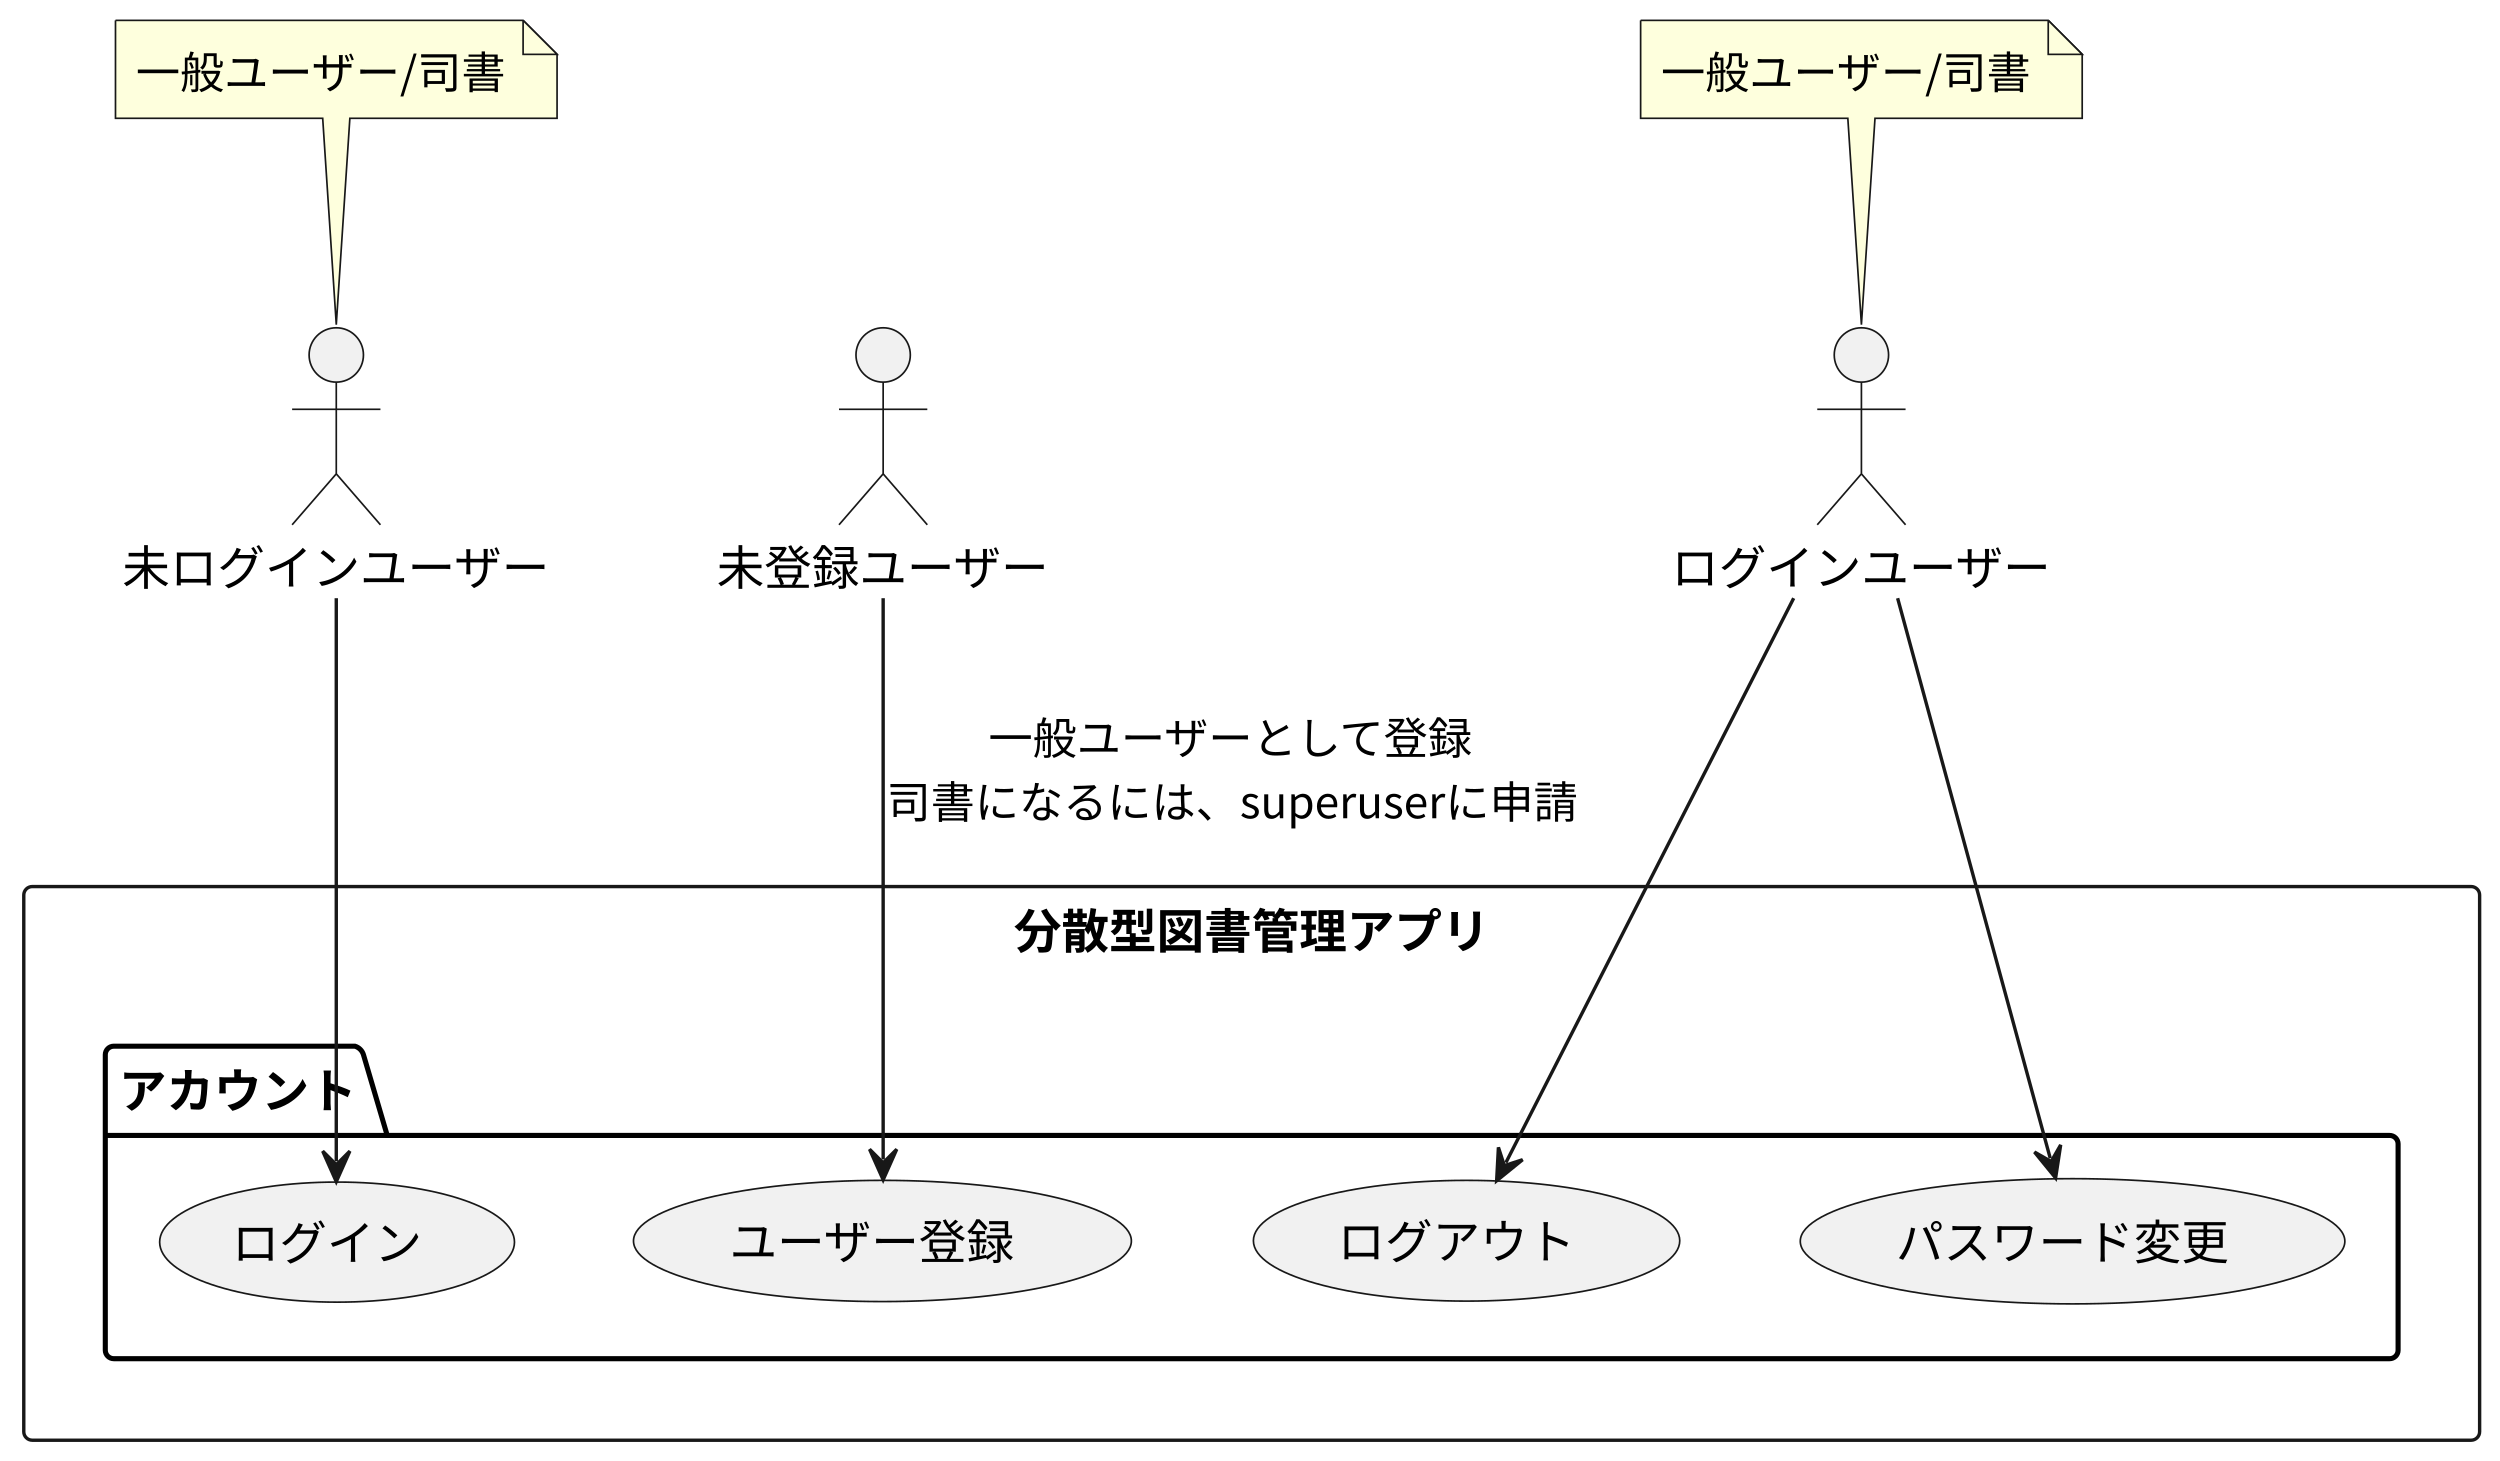
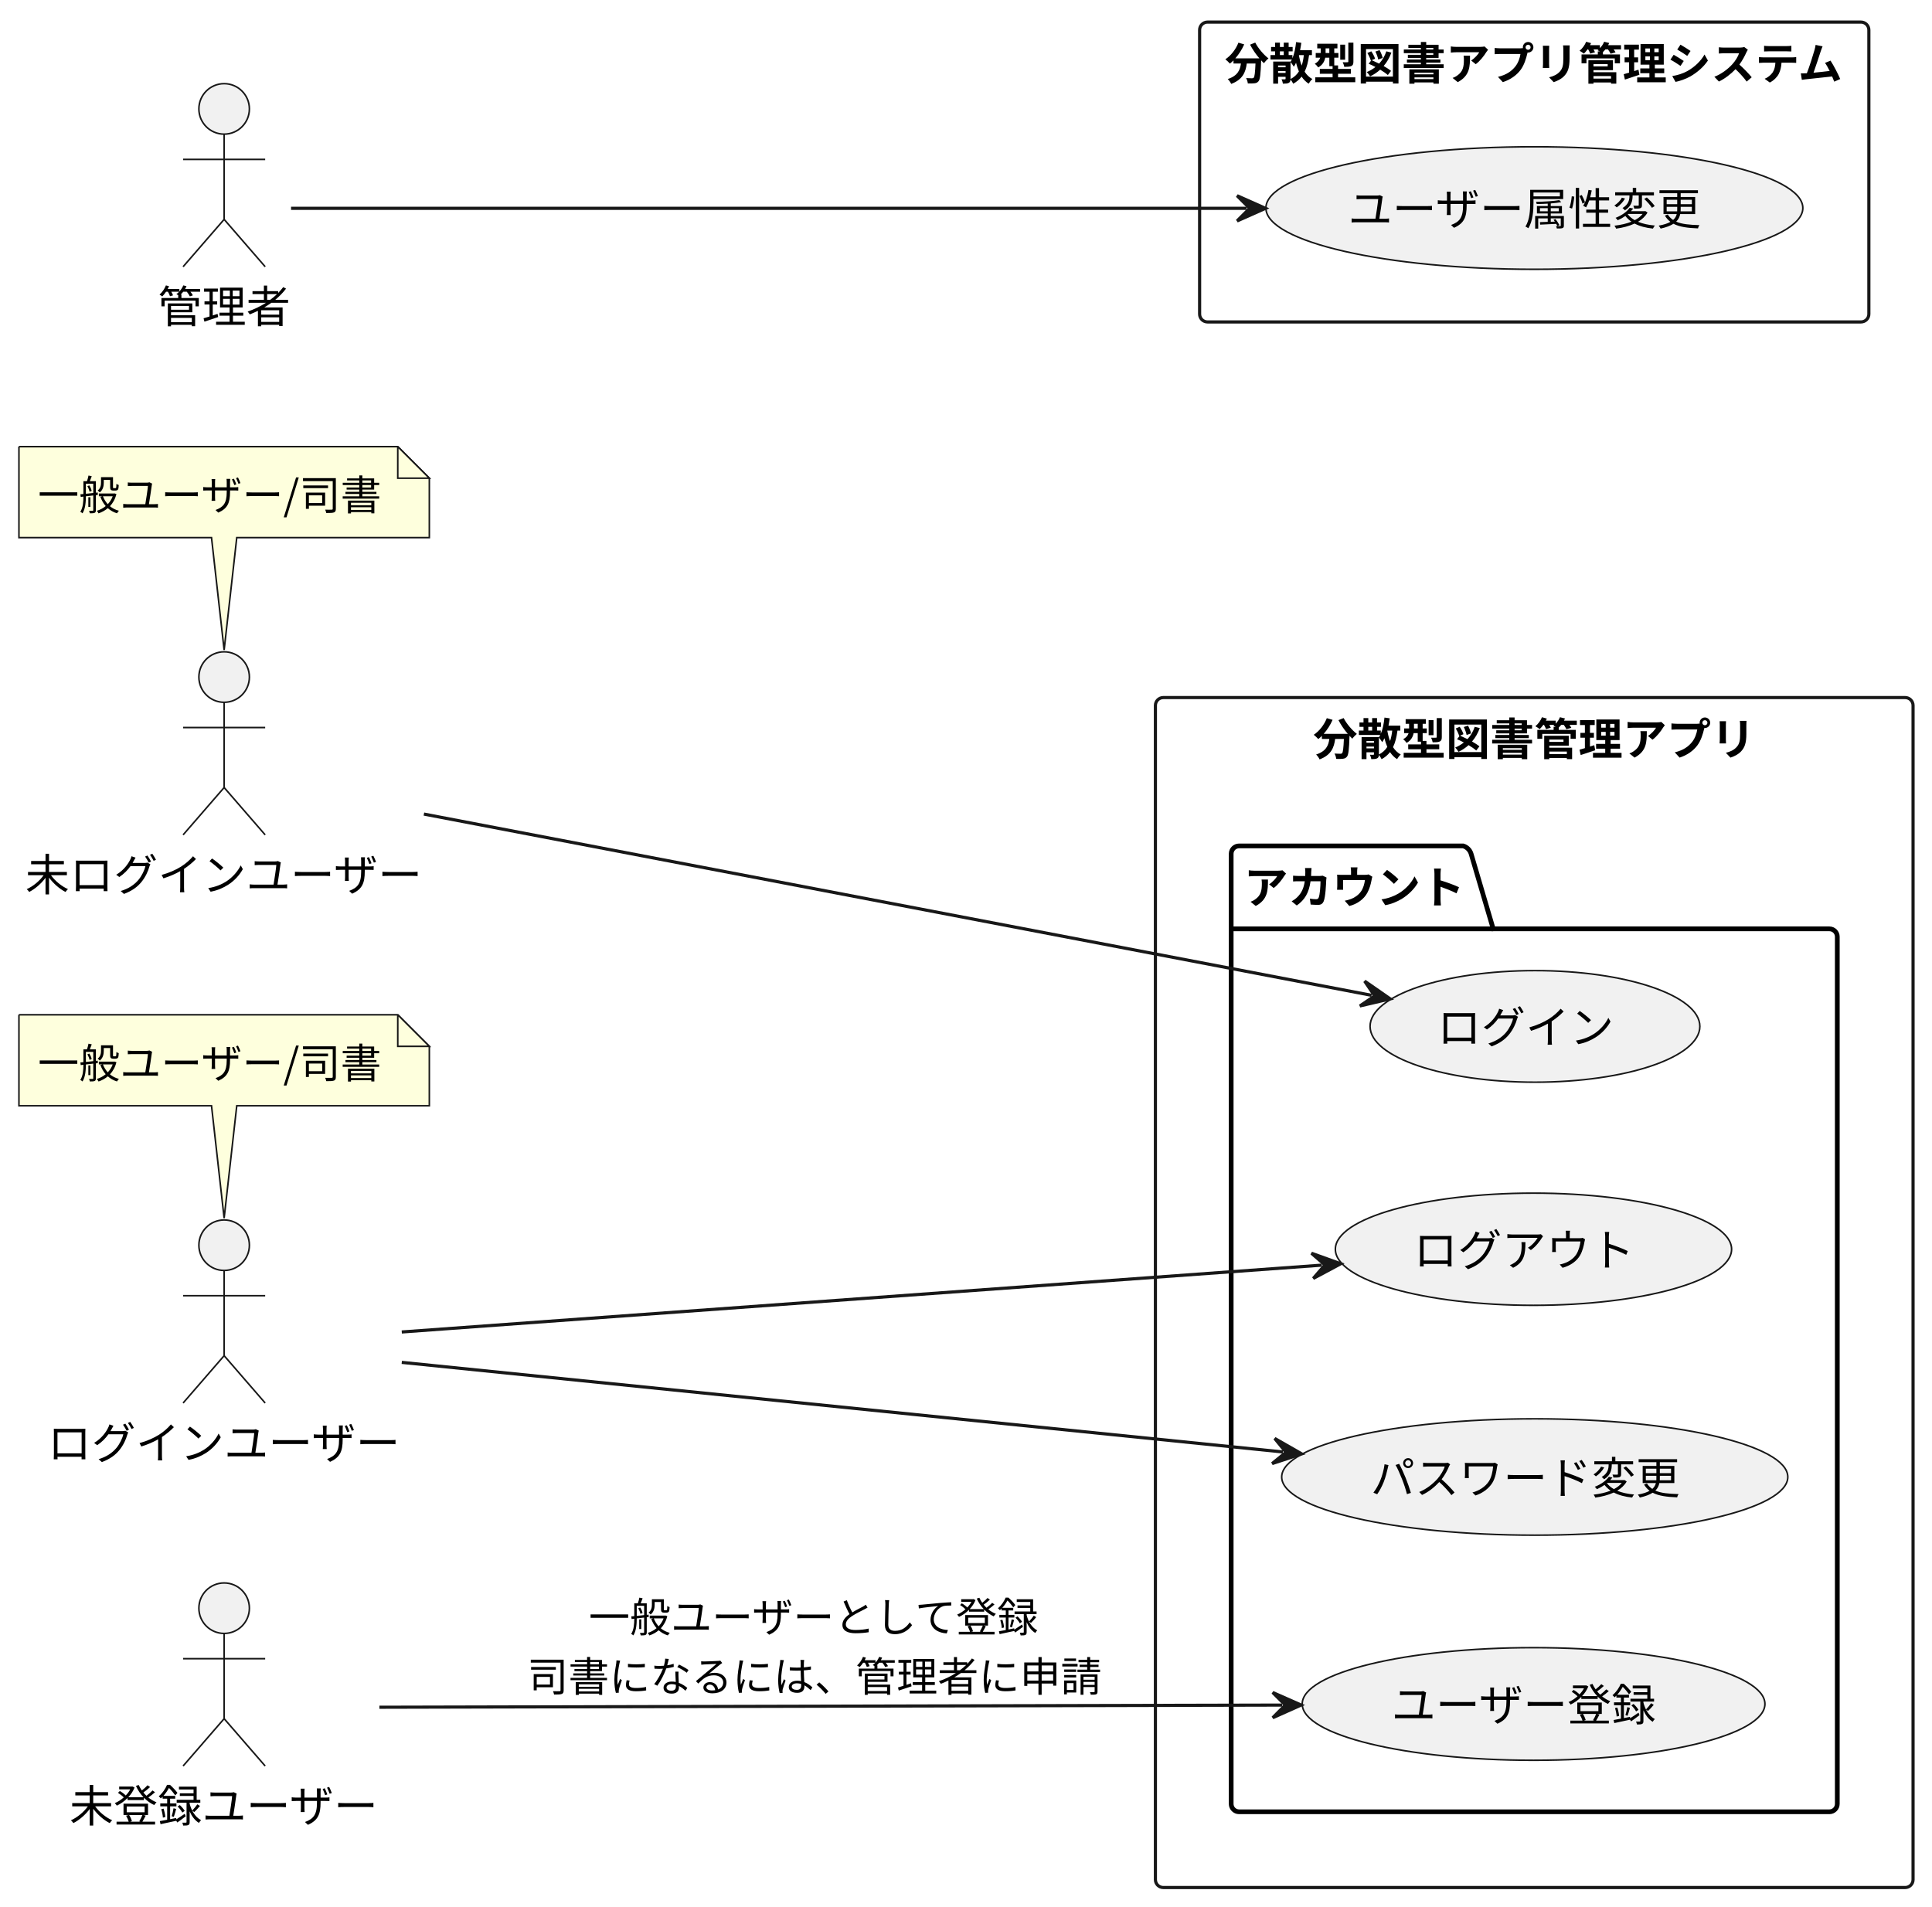
- <svg xmlns="http://www.w3.org/2000/svg" contentStyleType="text/css" height="430px" preserveAspectRatio="none" style="width:736px;height:430px;background:#FFFFFF;" version="1.1" viewBox="0 0 736 430" width="736px" zoomAndPan="magnify">
+ <svg xmlns="http://www.w3.org/2000/svg" contentStyleType="text/css" height="604px" preserveAspectRatio="none" style="width:612px;height:604px;background:#FFFFFF;" version="1.1" viewBox="0 0 612 604" width="612px" zoomAndPan="magnify">
  <defs />
  <g>
    <g id="cluster_分散型図書管理アプリ">
-       <rect fill="none" height="163" rx="2.5" ry="2.5" style="stroke:#181818;stroke-width:1.0;" width="723" x="7" y="261" />
-       <text fill="#000000" font-family="Noto Sans CJK JP" font-size="14" font-weight="bold" lengthAdjust="spacing" textLength="140" x="298.5" y="279.24">分散型図書管理アプリ</text>
+       <rect fill="none" height="377" rx="2.5" ry="2.5" style="stroke:#181818;stroke-width:1.0;" width="240" x="366" y="221" />
+       <text fill="#000000" font-family="Noto Sans CJK JP" font-size="14" font-weight="bold" lengthAdjust="spacing" textLength="140" x="416" y="239.24">分散型図書管理アプリ</text>
    </g>
    <g id="cluster_アカウント">
-       <path d="M33.5,308 L104.5,308 A3.75,3.75 0 0 1 107,310.5 L114,334.272 L703.5,334.272 A2.5,2.5 0 0 1 706,336.772 L706,397.5 A2.5,2.5 0 0 1 703.5,400 L33.5,400 A2.5,2.5 0 0 1 31,397.5 L31,310.5 A2.5,2.5 0 0 1 33.5,308 " fill="none" style="stroke:#000000;stroke-width:1.5;" />
-       <line style="stroke:#000000;stroke-width:1.5;" x1="31" x2="114" y1="334.272" y2="334.272" />
-       <text fill="#000000" font-family="Noto Sans CJK JP" font-size="14" font-weight="bold" lengthAdjust="spacing" textLength="70" x="35" y="326.24">アカウント</text>
+       <path d="M392.5,268 L463.5,268 A3.75,3.75 0 0 1 466,270.5 L473,294.272 L579.5,294.272 A2.5,2.5 0 0 1 582,296.772 L582,571.5 A2.5,2.5 0 0 1 579.5,574 L392.5,574 A2.5,2.5 0 0 1 390,571.5 L390,270.5 A2.5,2.5 0 0 1 392.5,268 " fill="none" style="stroke:#000000;stroke-width:1.5;" />
+       <line style="stroke:#000000;stroke-width:1.5;" x1="390" x2="473" y1="294.272" y2="294.272" />
+       <text fill="#000000" font-family="Noto Sans CJK JP" font-size="14" font-weight="bold" lengthAdjust="spacing" textLength="70" x="394" y="286.24">アカウント</text>
+     </g>
+     <g id="cluster_分散型図書アプリ管理システム">
+       <rect fill="none" height="95" rx="2.5" ry="2.5" style="stroke:#181818;stroke-width:1.0;" width="212" x="380" y="7" />
+       <text fill="#000000" font-family="Noto Sans CJK JP" font-size="14" font-weight="bold" lengthAdjust="spacing" textLength="196" x="388" y="25.24">分散型図書アプリ管理システム</text>
    </g>
    <g id="elem_ユーザー登録">
-       <ellipse cx="259.789" cy="365.342" fill="#F1F1F1" rx="73.289" ry="17.843" style="stroke:#181818;stroke-width:0.5;" />
-       <text fill="#000000" font-family="Noto Sans CJK JP" font-size="14" lengthAdjust="spacing" textLength="84" x="214.789" y="370.712">ユーザー登録</text>
+       <ellipse cx="485.789" cy="539.842" fill="#F1F1F1" rx="73.289" ry="17.843" style="stroke:#181818;stroke-width:0.5;" />
+       <text fill="#000000" font-family="Noto Sans CJK JP" font-size="14" lengthAdjust="spacing" textLength="84" x="440.789" y="545.212">ユーザー登録</text>
    </g>
    <g id="elem_ログイン">
-       <ellipse cx="99.232" cy="365.677" fill="#F1F1F1" rx="52.232" ry="17.677" style="stroke:#181818;stroke-width:0.5;" />
-       <text fill="#000000" font-family="Noto Sans CJK JP" font-size="14" lengthAdjust="spacing" textLength="56" x="68.232" y="371.047">ログイン</text>
+       <ellipse cx="486.232" cy="325.177" fill="#F1F1F1" rx="52.232" ry="17.677" style="stroke:#181818;stroke-width:0.5;" />
+       <text fill="#000000" font-family="Noto Sans CJK JP" font-size="14" lengthAdjust="spacing" textLength="56" x="455.232" y="330.547">ログイン</text>
    </g>
    <g id="elem_ログアウト">
-       <ellipse cx="431.759" cy="365.274" fill="#F1F1F1" rx="62.759" ry="17.773" style="stroke:#181818;stroke-width:0.5;" />
-       <text fill="#000000" font-family="Noto Sans CJK JP" font-size="14" lengthAdjust="spacing" textLength="70" x="393.759" y="370.644">ログアウト</text>
+       <ellipse cx="485.759" cy="395.774" fill="#F1F1F1" rx="62.759" ry="17.773" style="stroke:#181818;stroke-width:0.5;" />
+       <text fill="#000000" font-family="Noto Sans CJK JP" font-size="14" lengthAdjust="spacing" textLength="70" x="447.759" y="401.144">ログアウト</text>
    </g>
    <g id="elem_パスワード変更">
-       <ellipse cx="610.163" cy="365.433" fill="#F1F1F1" rx="80.163" ry="18.433" style="stroke:#181818;stroke-width:0.5;" />
-       <text fill="#000000" font-family="Noto Sans CJK JP" font-size="14" lengthAdjust="spacing" textLength="98" x="558.163" y="370.803">パスワード変更</text>
+       <ellipse cx="486.163" cy="467.933" fill="#F1F1F1" rx="80.163" ry="18.433" style="stroke:#181818;stroke-width:0.5;" />
+       <text fill="#000000" font-family="Noto Sans CJK JP" font-size="14" lengthAdjust="spacing" textLength="98" x="434.163" y="473.303">パスワード変更</text>
+     </g>
+     <g id="elem_ユーザー属性変更">
+       <ellipse cx="486.043" cy="65.909" fill="#F1F1F1" rx="85.043" ry="19.409" style="stroke:#181818;stroke-width:0.5;" />
+       <text fill="#000000" font-family="Noto Sans CJK JP" font-size="14" lengthAdjust="spacing" textLength="112" x="427.043" y="71.279">ユーザー属性変更</text>
    </g>
    <g id="elem_loggedInUser">
-       <ellipse cx="548" cy="104.5" fill="#F1F1F1" rx="8" ry="8" style="stroke:#181818;stroke-width:0.5;" />
-       <path d="M548,112.5 L548,139.5 M535,120.5 L561,120.5 M548,139.5 L535,154.5 M548,139.5 L561,154.5 " fill="none" style="stroke:#181818;stroke-width:0.5;" />
-       <text fill="#000000" font-family="Noto Sans CJK JP" font-size="14" lengthAdjust="spacing" textLength="112" x="492" y="172.24">ログインユーザー</text>
+       <ellipse cx="71" cy="394.5" fill="#F1F1F1" rx="8" ry="8" style="stroke:#181818;stroke-width:0.5;" />
+       <path d="M71,402.5 L71,429.5 M58,410.5 L84,410.5 M71,429.5 L58,444.5 M71,429.5 L84,444.5 " fill="none" style="stroke:#181818;stroke-width:0.5;" />
+       <text fill="#000000" font-family="Noto Sans CJK JP" font-size="14" lengthAdjust="spacing" textLength="112" x="15" y="462.24">ログインユーザー</text>
    </g>
    <g id="elem_unloggedUser">
-       <ellipse cx="99" cy="104.5" fill="#F1F1F1" rx="8" ry="8" style="stroke:#181818;stroke-width:0.5;" />
-       <path d="M99,112.5 L99,139.5 M86,120.5 L112,120.5 M99,139.5 L86,154.5 M99,139.5 L112,154.5 " fill="none" style="stroke:#181818;stroke-width:0.5;" />
-       <text fill="#000000" font-family="Noto Sans CJK JP" font-size="14" lengthAdjust="spacing" textLength="126" x="36" y="172.24">未ログインユーザー</text>
+       <ellipse cx="71" cy="214.5" fill="#F1F1F1" rx="8" ry="8" style="stroke:#181818;stroke-width:0.5;" />
+       <path d="M71,222.5 L71,249.5 M58,230.5 L84,230.5 M71,249.5 L58,264.5 M71,249.5 L84,264.5 " fill="none" style="stroke:#181818;stroke-width:0.5;" />
+       <text fill="#000000" font-family="Noto Sans CJK JP" font-size="14" lengthAdjust="spacing" textLength="126" x="8" y="282.24">未ログインユーザー</text>
    </g>
    <g id="elem_guest">
-       <ellipse cx="260" cy="104.5" fill="#F1F1F1" rx="8" ry="8" style="stroke:#181818;stroke-width:0.5;" />
-       <path d="M260,112.5 L260,139.5 M247,120.5 L273,120.5 M260,139.5 L247,154.5 M260,139.5 L273,154.5 " fill="none" style="stroke:#181818;stroke-width:0.5;" />
-       <text fill="#000000" font-family="Noto Sans CJK JP" font-size="14" lengthAdjust="spacing" textLength="98" x="211" y="172.24">未登録ユーザー</text>
+       <ellipse cx="71" cy="509.5" fill="#F1F1F1" rx="8" ry="8" style="stroke:#181818;stroke-width:0.5;" />
+       <path d="M71,517.5 L71,544.5 M58,525.5 L84,525.5 M71,544.5 L58,559.5 M71,544.5 L84,559.5 " fill="none" style="stroke:#181818;stroke-width:0.5;" />
+       <text fill="#000000" font-family="Noto Sans CJK JP" font-size="14" lengthAdjust="spacing" textLength="98" x="22" y="577.24">未登録ユーザー</text>
    </g>
-     <g id="elem_GMN15">
-       <path d="M34,6 L34,34.824 A0,0 0 0 0 34,34.824 L95,34.824 L99,95.58 L103,34.824 L164,34.824 A0,0 0 0 0 164,34.824 L164,16 L154,6 L34,6 A0,0 0 0 0 34,6 " fill="#FEFFDD" style="stroke:#181818;stroke-width:0.5;" />
-       <path d="M154,6 L154,16 L164,16 L154,6 " fill="#FEFFDD" style="stroke:#181818;stroke-width:0.5;" />
-       <text fill="#000000" font-family="Noto Sans CJK JP" font-size="13" lengthAdjust="spacing" textLength="109" x="40" y="26.08">一般ユーザー/司書</text>
+     <g id="elem_admin">
+       <ellipse cx="71" cy="34.5" fill="#F1F1F1" rx="8" ry="8" style="stroke:#181818;stroke-width:0.5;" />
+       <path d="M71,42.5 L71,69.5 M58,50.5 L84,50.5 M71,69.5 L58,84.5 M71,69.5 L84,84.5 " fill="none" style="stroke:#181818;stroke-width:0.5;" />
+       <text fill="#000000" font-family="Noto Sans CJK JP" font-size="14" lengthAdjust="spacing" textLength="42" x="50" y="102.24">管理者</text>
    </g>
-     <g id="elem_GMN18">
-       <path d="M483,6 L483,34.824 A0,0 0 0 0 483,34.824 L544,34.824 L548,95.58 L552,34.824 L613,34.824 A0,0 0 0 0 613,34.824 L613,16 L603,6 L483,6 A0,0 0 0 0 483,6 " fill="#FEFFDD" style="stroke:#181818;stroke-width:0.5;" />
-       <path d="M603,6 L603,16 L613,16 L603,6 " fill="#FEFFDD" style="stroke:#181818;stroke-width:0.5;" />
-       <text fill="#000000" font-family="Noto Sans CJK JP" font-size="13" lengthAdjust="spacing" textLength="109" x="489" y="26.08">一般ユーザー/司書</text>
+     <g id="elem_GMN16">
+       <path d="M6,141.5 L6,170.324 A0,0 0 0 0 6,170.324 L67,170.324 L71,205.92 L75,170.324 L136,170.324 A0,0 0 0 0 136,170.324 L136,151.5 L126,141.5 L6,141.5 A0,0 0 0 0 6,141.5 " fill="#FEFFDD" style="stroke:#181818;stroke-width:0.5;" />
+       <path d="M126,141.5 L126,151.5 L136,151.5 L126,141.5 " fill="#FEFFDD" style="stroke:#181818;stroke-width:0.5;" />
+       <text fill="#000000" font-family="Noto Sans CJK JP" font-size="13" lengthAdjust="spacing" textLength="109" x="12" y="161.58">一般ユーザー/司書</text>
+     </g>
+     <g id="elem_GMN19">
+       <path d="M6,321.5 L6,350.324 A0,0 0 0 0 6,350.324 L67,350.324 L71,385.92 L75,350.324 L136,350.324 A0,0 0 0 0 136,350.324 L136,331.5 L126,321.5 L6,321.5 A0,0 0 0 0 6,321.5 " fill="#FEFFDD" style="stroke:#181818;stroke-width:0.5;" />
+       <path d="M126,321.5 L126,331.5 L136,331.5 L126,321.5 " fill="#FEFFDD" style="stroke:#181818;stroke-width:0.5;" />
+       <text fill="#000000" font-family="Noto Sans CJK JP" font-size="13" lengthAdjust="spacing" textLength="109" x="12" y="341.58">一般ユーザー/司書</text>
    </g>
    <g id="link_guest_ユーザー登録">
-       <path d="M260,176.11 C260,226.29 260,305.17 260,341.34 " fill="none" id="guest-to-ユーザー登録" style="stroke:#181818;stroke-width:1.0;" />
-       <polygon fill="#181818" points="260,347.34,264,338.34,260,342.34,256,338.34,260,347.34" style="stroke:#181818;stroke-width:1.0;" />
-       <text fill="#000000" font-family="Noto Sans CJK JP" font-size="13" lengthAdjust="spacing" textLength="143" x="291" y="222.08">一般ユーザーとして登録</text>
-       <text fill="#000000" font-family="Noto Sans CJK JP" font-size="13" lengthAdjust="spacing" textLength="203" x="261" y="240.904">司書になるには、superuserに申請</text>
+       <path d="M120.18,540.88 C192.11,540.71 322.06,540.394 406.16,540.194 " fill="none" id="guest-to-ユーザー登録" style="stroke:#181818;stroke-width:1.0;" />
+       <polygon fill="#181818" points="412.16,540.18,403.151,536.201,407.16,540.192,403.17,544.201,412.16,540.18" style="stroke:#181818;stroke-width:1.0;" />
+       <text fill="#000000" font-family="Noto Sans CJK JP" font-size="13" lengthAdjust="spacing" textLength="143" x="186.5" y="517.08">一般ユーザーとして登録</text>
+       <text fill="#000000" font-family="Noto Sans CJK JP" font-size="13" lengthAdjust="spacing" textLength="182" x="167" y="535.904">司書になるには、管理者に申請</text>
    </g>
    <g id="link_unloggedUser_ログイン">
-       <path d="M99,176.11 C99,226.54 99,306.03 99,341.89 " fill="none" id="unloggedUser-to-ログイン" style="stroke:#181818;stroke-width:1.0;" />
-       <polygon fill="#181818" points="99,347.89,103,338.89,99,342.89,95,338.89,99,347.89" style="stroke:#181818;stroke-width:1.0;" />
+       <path d="M134.28,257.91 C218.44,274.01 360.557,301.193 434.477,315.333 " fill="none" id="unloggedUser-to-ログイン" style="stroke:#181818;stroke-width:1.0;" />
+       <polygon fill="#181818" points="440.37,316.46,432.282,310.84,435.459,315.521,430.779,318.698,440.37,316.46" style="stroke:#181818;stroke-width:1.0;" />
    </g>
    <g id="link_loggedInUser_ログアウト">
-       <path d="M528.06,176.11 C502.41,226.42 461.695,306.254 443.335,342.274 " fill="none" id="loggedInUser-to-ログアウト" style="stroke:#181818;stroke-width:1.0;" />
-       <polygon fill="#181818" points="440.61,347.62,448.261,341.418,442.881,343.165,441.133,337.785,440.61,347.62" style="stroke:#181818;stroke-width:1.0;" />
+       <path d="M127.27,421.99 C204.64,416.37 338.726,406.625 418.716,400.815 " fill="none" id="loggedInUser-to-ログアウト" style="stroke:#181818;stroke-width:1.0;" />
+       <polygon fill="#181818" points="424.7,400.38,415.434,397.043,419.713,400.742,416.013,405.022,424.7,400.38" style="stroke:#181818;stroke-width:1.0;" />
    </g>
    <g id="link_loggedInUser_パスワード変更">
-       <path d="M558.66,176.11 C572.26,226.04 593.653,304.521 603.593,341.001 " fill="none" id="loggedInUser-to-パスワード変更" style="stroke:#181818;stroke-width:1.0;" />
-       <polygon fill="#181818" points="605.17,346.79,606.663,337.055,603.856,341.966,598.945,339.158,605.17,346.79" style="stroke:#181818;stroke-width:1.0;" />
+       <path d="M127.27,431.62 C200.79,439.1 324.971,451.723 406.371,460.003 " fill="none" id="loggedInUser-to-パスワード変更" style="stroke:#181818;stroke-width:1.0;" />
+       <polygon fill="#181818" points="412.34,460.61,403.791,455.72,407.366,460.104,402.981,463.679,412.34,460.61" style="stroke:#181818;stroke-width:1.0;" />
+     </g>
+     <g id="link_admin_ユーザー属性変更">
+       <path d="M92.2,66 C147.34,66 296.87,66 394.87,66 " fill="none" id="admin-to-ユーザー属性変更" style="stroke:#181818;stroke-width:1.0;" />
+       <polygon fill="#181818" points="400.87,66,391.87,62,395.87,66,391.87,70,400.87,66" style="stroke:#181818;stroke-width:1.0;" />
    </g>
  </g>
</svg>
